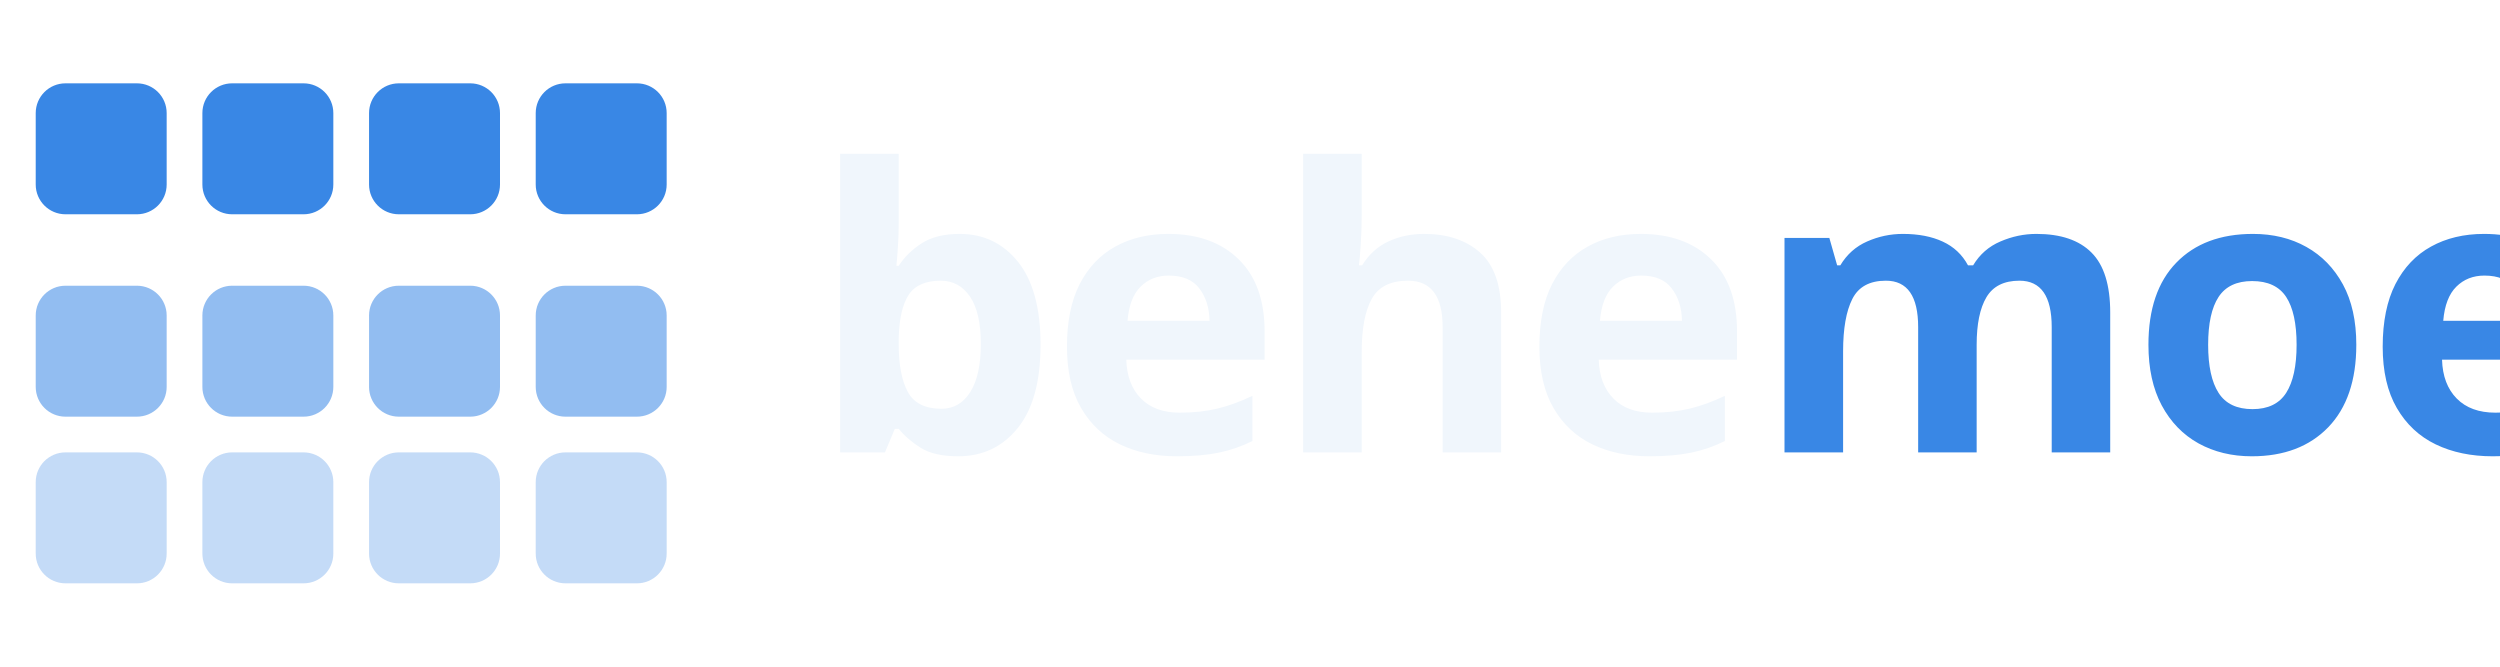
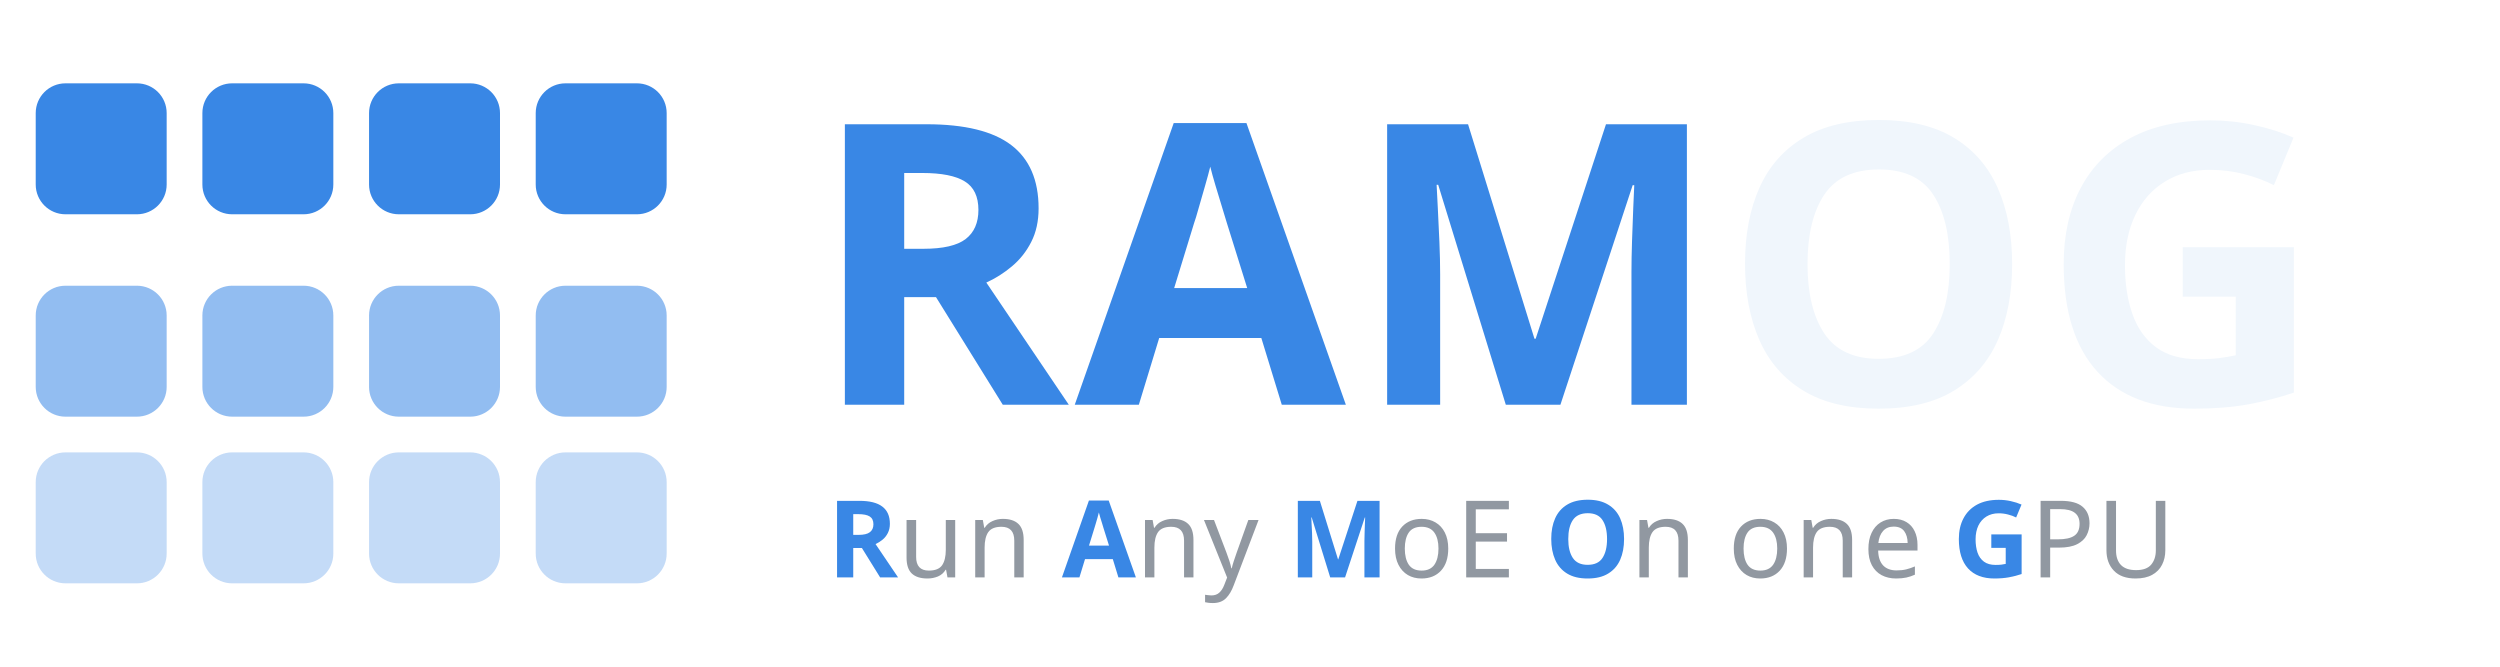
<svg xmlns="http://www.w3.org/2000/svg" width="420" height="112" viewBox="0 0 420 112" role="img" aria-labelledby="t">
  <rect x="6" y="14" width="22" height="22" rx="5" fill="#3987e5" fill-opacity="1.0" />
  <rect x="34" y="14" width="22" height="22" rx="5" fill="#3987e5" fill-opacity="1.0" />
  <rect x="62" y="14" width="22" height="22" rx="5" fill="#3987e5" fill-opacity="1.0" />
  <rect x="90" y="14" width="22" height="22" rx="5" fill="#3987e5" fill-opacity="1.0" />
  <rect x="6" y="48" width="22" height="22" rx="5" fill="#3987e5" fill-opacity="0.55" />
  <rect x="34" y="48" width="22" height="22" rx="5" fill="#3987e5" fill-opacity="0.55" />
  <rect x="62" y="48" width="22" height="22" rx="5" fill="#3987e5" fill-opacity="0.55" />
  <rect x="90" y="48" width="22" height="22" rx="5" fill="#3987e5" fill-opacity="0.55" />
  <rect x="6" y="76" width="22" height="22" rx="5" fill="#3987e5" fill-opacity="0.3" />
  <rect x="34" y="76" width="22" height="22" rx="5" fill="#3987e5" fill-opacity="0.3" />
  <rect x="62" y="76" width="22" height="22" rx="5" fill="#3987e5" fill-opacity="0.3" />
  <rect x="90" y="76" width="22" height="22" rx="5" fill="#3987e5" fill-opacity="0.3" />
-   <text x="136" y="76" font-family="system-ui, -apple-system, BlinkMacSystemFont, 'Segoe UI', 'Noto Sans', Helvetica, Arial, sans-serif" font-size="66" font-weight="700" letter-spacing="-1.5" fill="#f0f6fc">behe<tspan fill="#3987e5">moe</tspan>
+   <text x="136" y="68" font-family="system-ui, -apple-system, BlinkMacSystemFont, 'Segoe UI', 'Noto Sans', Helvetica, Arial, sans-serif" font-size="66" font-weight="700" letter-spacing="1" fill="#3987e5">RAM<tspan fill="#f0f6fc">OG</tspan>
  </text>
+   <text x="139" y="97" font-family="system-ui, -apple-system, BlinkMacSystemFont, 'Segoe UI', 'Noto Sans', Helvetica, Arial, sans-serif" font-size="18" font-weight="500" letter-spacing="0.3" fill="#9198a1">
+     <tspan fill="#3987e5" font-weight="800">R</tspan>un <tspan fill="#3987e5" font-weight="800">A</tspan>ny <tspan fill="#3987e5" font-weight="800">M</tspan>oE <tspan fill="#3987e5" font-weight="800">O</tspan>n one <tspan fill="#3987e5" font-weight="800">G</tspan>PU</text>
</svg>
